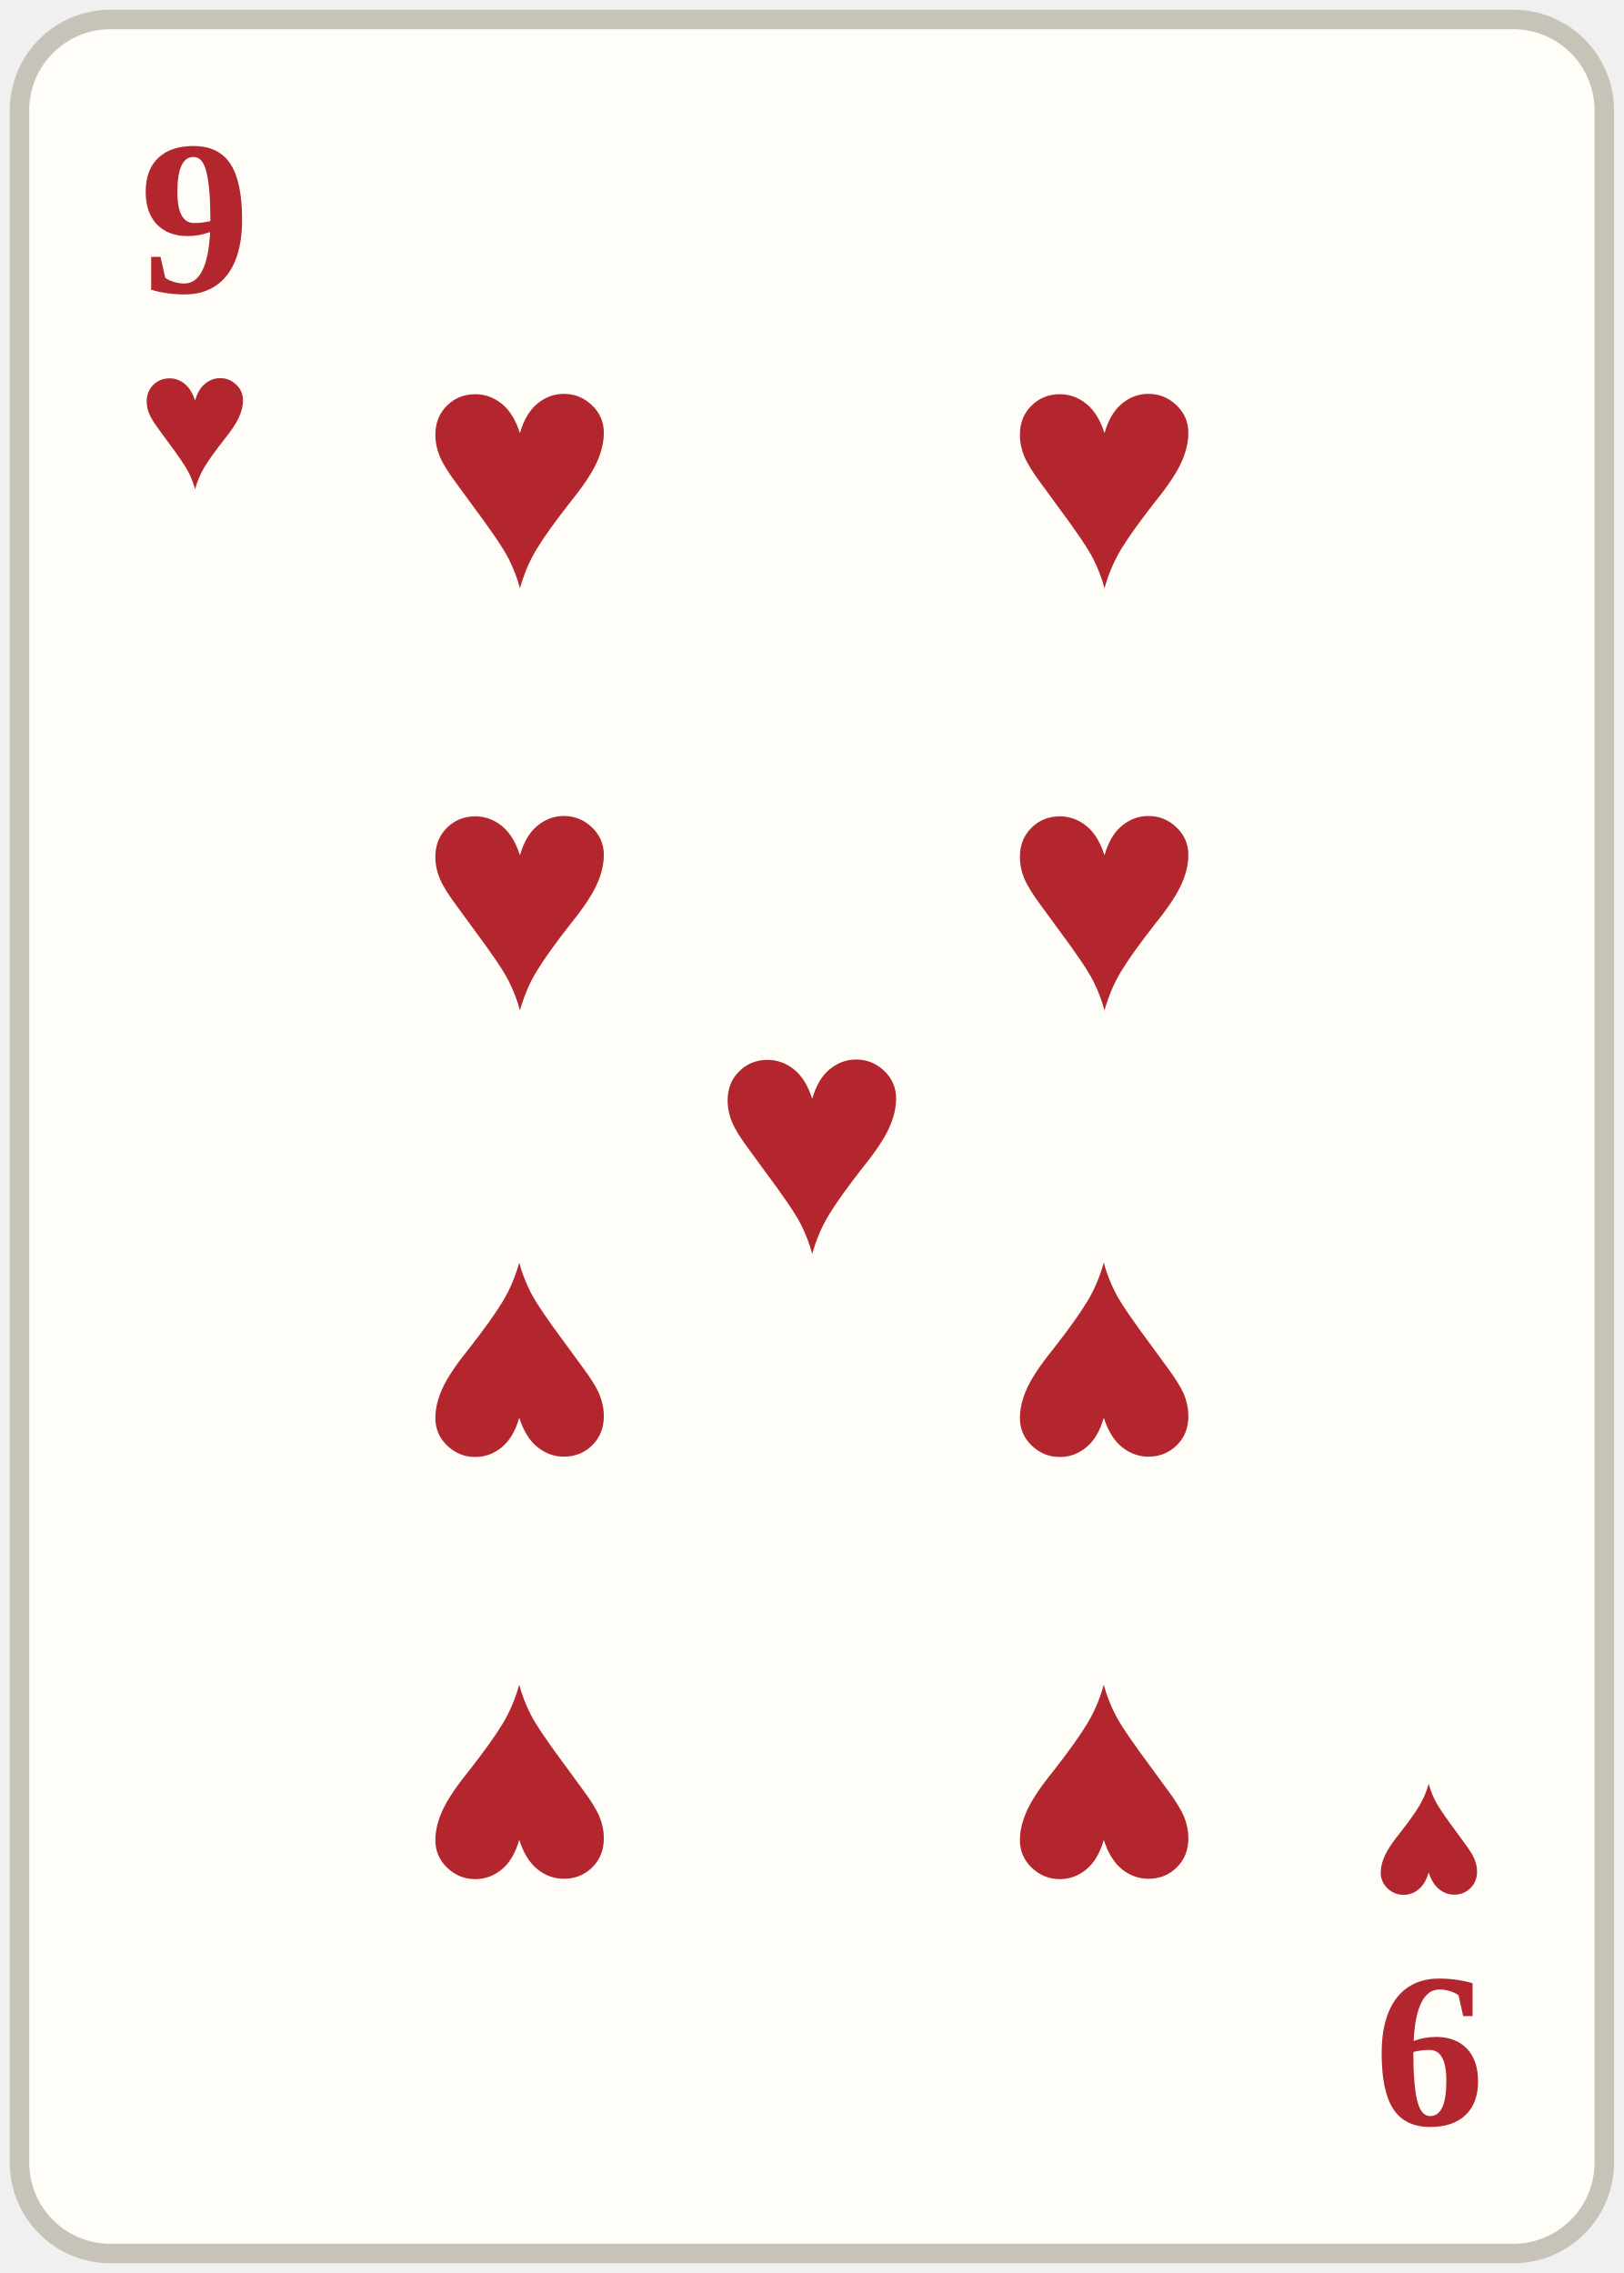
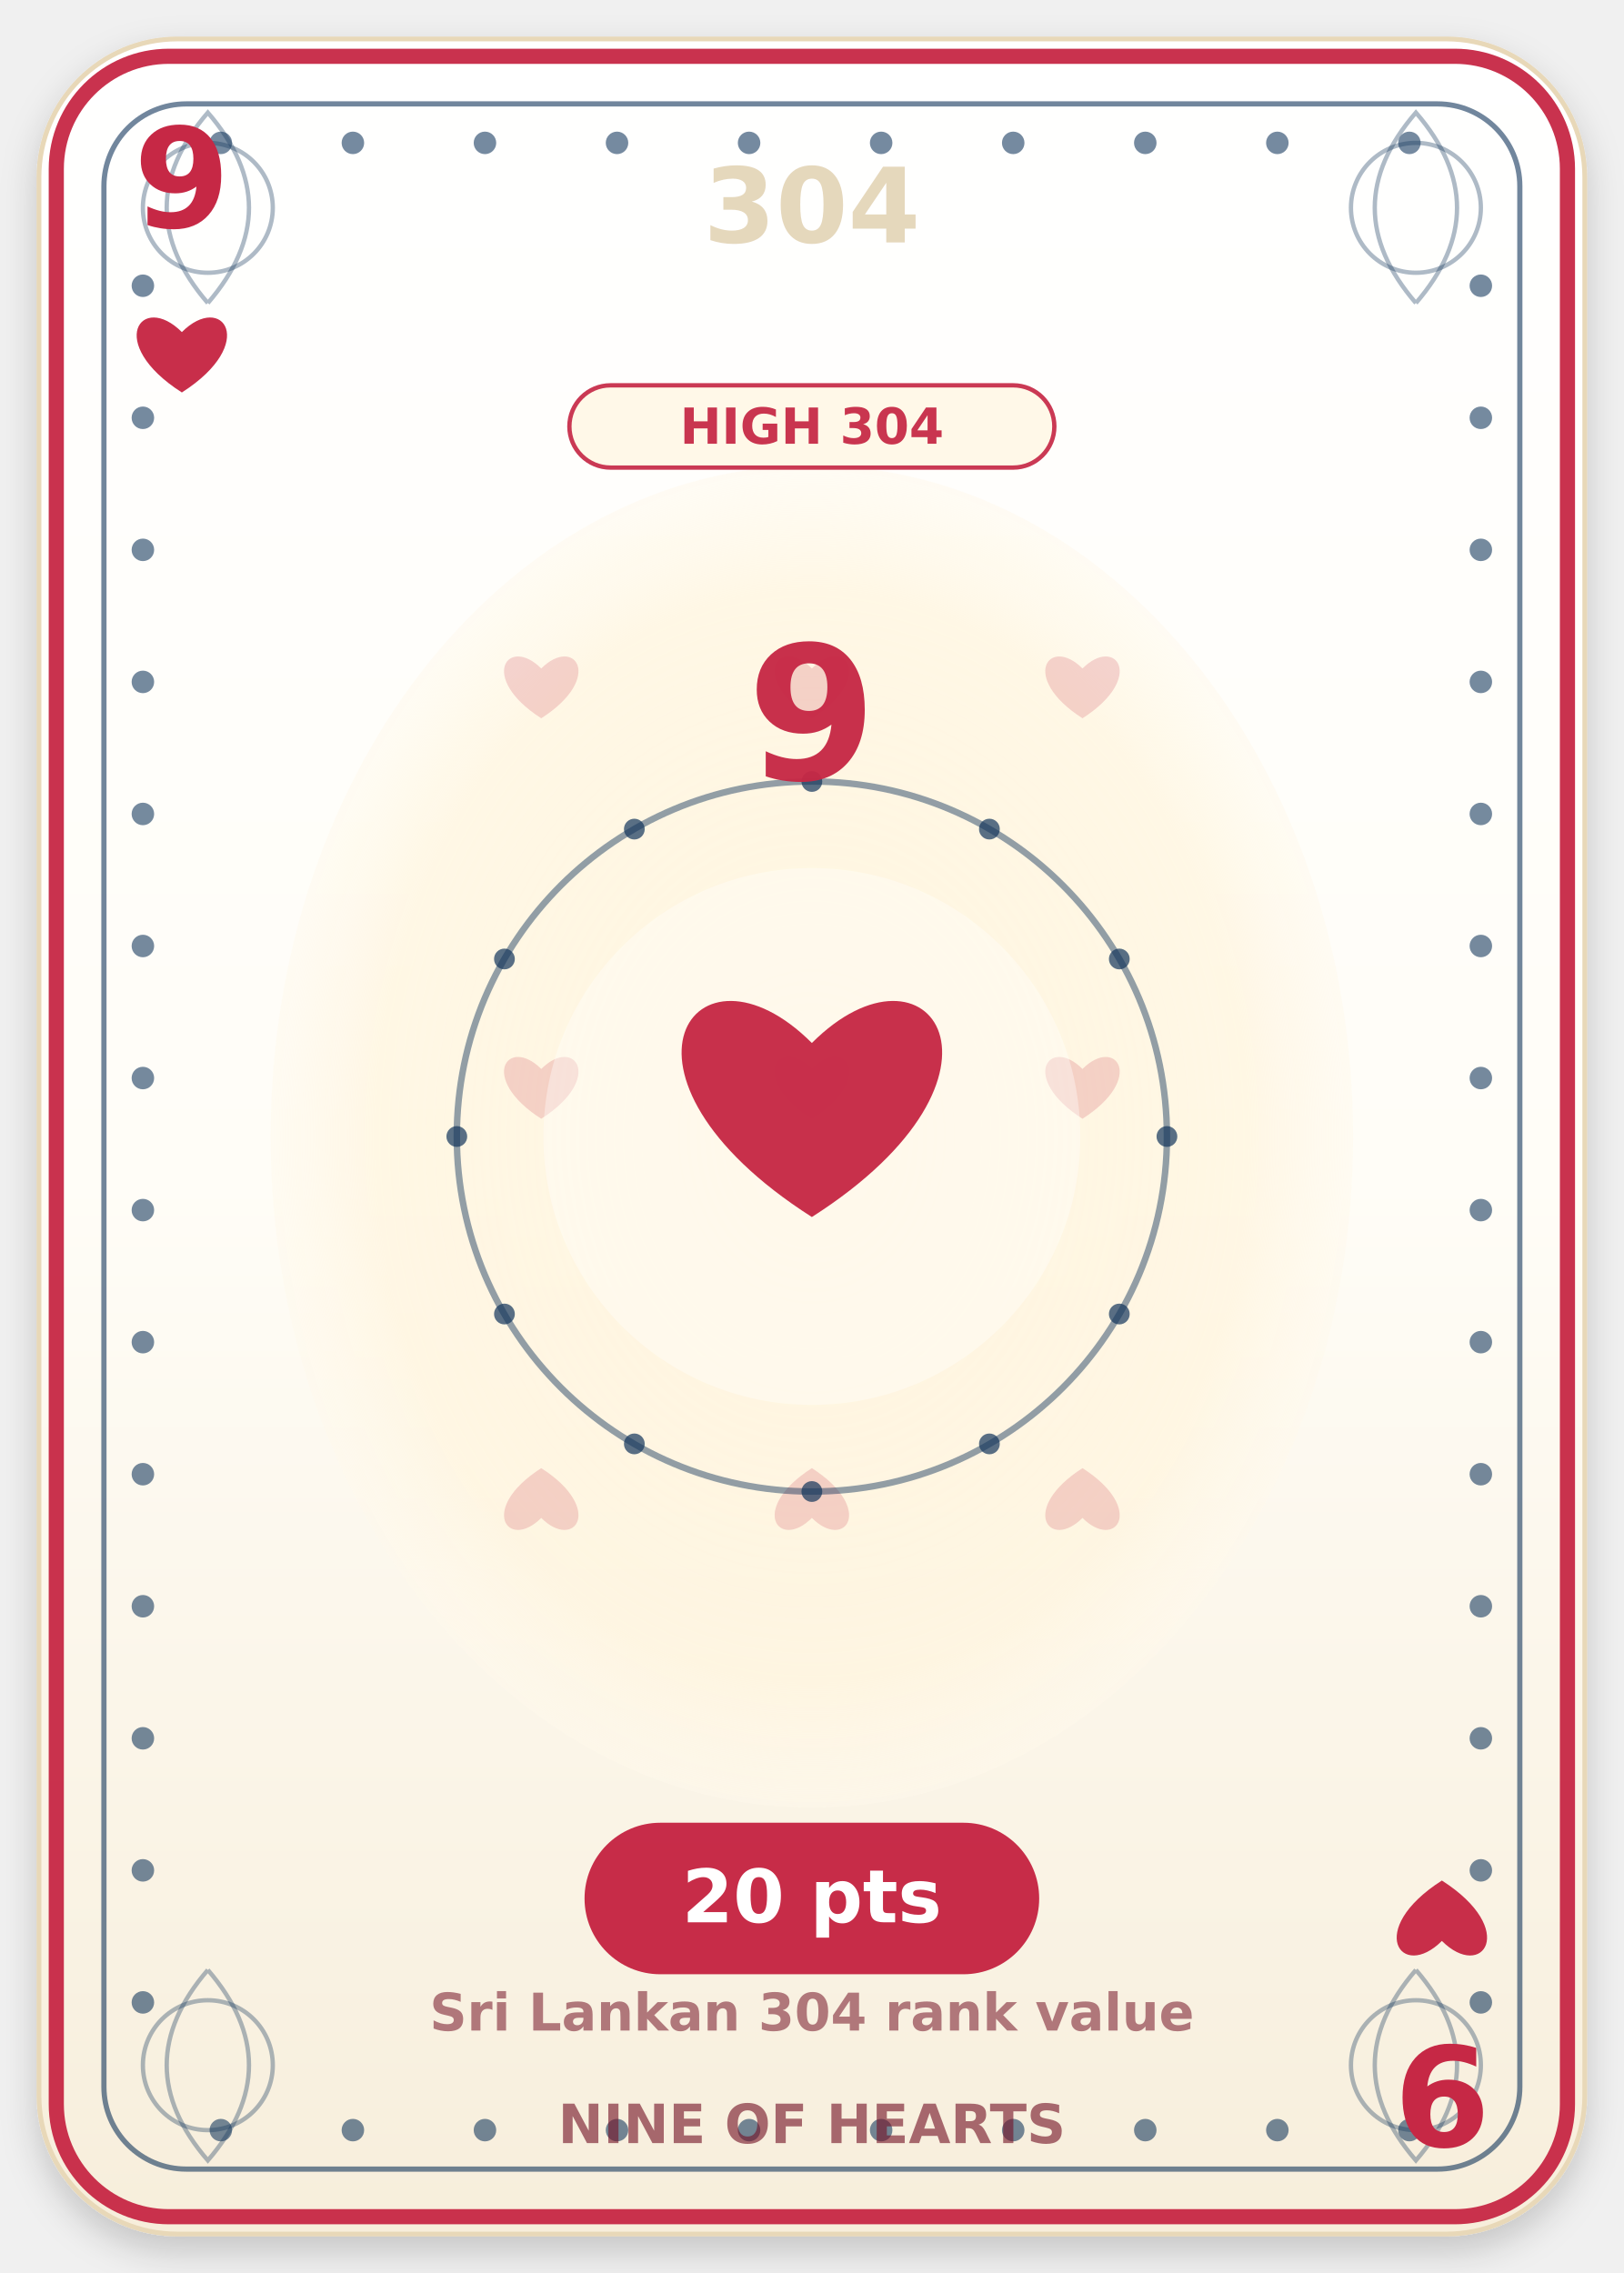
- <svg xmlns="http://www.w3.org/2000/svg" width="500" height="700" viewBox="0 0 500 700">
-   <rect x="6" y="6" width="488" height="688" rx="28" fill="#fffdf8" stroke="#c8c3b8" stroke-width="6" />
-   <g fill="#b3262d" text-anchor="middle" font-family="Georgia, 'Times New Roman', serif">
-     <text x="60" y="90" font-size="68" font-weight="700">9</text>
-     <text x="60" y="150" font-size="60">♥</text>
+ <svg xmlns="http://www.w3.org/2000/svg" width="750" height="1050" viewBox="0 0 750 1050">
+   <defs>
+     <linearGradient id="faceGrad" x1="0" x2="0" y1="0" y2="1">
+       <stop offset="0%" stop-color="#FFFFFF" />
+       <stop offset="52%" stop-color="#FFFDF7" />
+       <stop offset="100%" stop-color="#F7EEDB" />
+     </linearGradient>
+     <radialGradient id="softMedallion" cx="50%" cy="50%" r="65%">
+       <stop offset="0%" stop-color="#FFF5DF" stop-opacity="0.97" />
+       <stop offset="62%" stop-color="#FFF5DF" stop-opacity="0.78" />
+       <stop offset="100%" stop-color="#FFFFFF" stop-opacity="0" />
+     </radialGradient>
+     <filter id="shadow" x="-10%" y="-10%" width="120%" height="120%">
+       <feDropShadow dx="0" dy="7" stdDeviation="8" flood-color="#000000" flood-opacity="0.18" />
+     </filter>
+   </defs>
+   <g filter="url(#shadow)">
+     <rect x="18" y="18" width="714" height="1014" rx="64" ry="64" fill="url(#faceGrad)" stroke="#E8D8B8" stroke-width="2.2" />
  </g>
-   <g transform="rotate(180 250 350)" fill="#b3262d" text-anchor="middle" font-family="Georgia, 'Times New Roman', serif">
-     <text x="60" y="90" font-size="68" font-weight="700">9</text>
-     <text x="60" y="150" font-size="60">♥</text>
+   <ellipse cx="375.0" cy="525.0" rx="250" ry="310" fill="url(#softMedallion)" />
+   <rect x="26" y="26" width="698" height="998" rx="52" ry="52" fill="none" stroke="#C62845" stroke-width="7" opacity="0.95" />
+   <rect x="48" y="48" width="654" height="954" rx="38" ry="38" fill="none" stroke="#12355B" stroke-width="2.4" opacity="0.6" />
+   <circle cx="102.0" cy="66.0" r="5.2" fill="#12355B" opacity="0.58" />
+   <circle cx="102.0" cy="984.0" r="5.2" fill="#12355B" opacity="0.58" />
+   <circle cx="163.0" cy="66.0" r="5.2" fill="#12355B" opacity="0.58" />
+   <circle cx="163.0" cy="984.0" r="5.2" fill="#12355B" opacity="0.58" />
+   <circle cx="224.0" cy="66.0" r="5.2" fill="#12355B" opacity="0.58" />
+   <circle cx="224.0" cy="984.0" r="5.2" fill="#12355B" opacity="0.58" />
+   <circle cx="285.0" cy="66.0" r="5.2" fill="#12355B" opacity="0.58" />
+   <circle cx="285.0" cy="984.0" r="5.2" fill="#12355B" opacity="0.58" />
+   <circle cx="346.0" cy="66.0" r="5.2" fill="#12355B" opacity="0.58" />
+   <circle cx="346.0" cy="984.0" r="5.2" fill="#12355B" opacity="0.58" />
+   <circle cx="407.0" cy="66.0" r="5.2" fill="#12355B" opacity="0.58" />
+   <circle cx="407.0" cy="984.0" r="5.2" fill="#12355B" opacity="0.58" />
+   <circle cx="468.0" cy="66.0" r="5.2" fill="#12355B" opacity="0.58" />
+   <circle cx="468.0" cy="984.0" r="5.2" fill="#12355B" opacity="0.58" />
+   <circle cx="529.0" cy="66.0" r="5.2" fill="#12355B" opacity="0.58" />
+   <circle cx="529.0" cy="984.0" r="5.2" fill="#12355B" opacity="0.58" />
+   <circle cx="590.0" cy="66.0" r="5.2" fill="#12355B" opacity="0.58" />
+   <circle cx="590.0" cy="984.0" r="5.2" fill="#12355B" opacity="0.58" />
+   <circle cx="651.0" cy="66.0" r="5.2" fill="#12355B" opacity="0.58" />
+   <circle cx="651.0" cy="984.0" r="5.2" fill="#12355B" opacity="0.58" />
+   <circle cx="66.0" cy="132.0" r="5.2" fill="#12355B" opacity="0.58" />
+   <circle cx="684.0" cy="132.0" r="5.2" fill="#12355B" opacity="0.58" />
+   <circle cx="66.0" cy="193.0" r="5.2" fill="#12355B" opacity="0.58" />
+   <circle cx="684.0" cy="193.0" r="5.2" fill="#12355B" opacity="0.58" />
+   <circle cx="66.0" cy="254.0" r="5.2" fill="#12355B" opacity="0.58" />
+   <circle cx="684.0" cy="254.0" r="5.2" fill="#12355B" opacity="0.58" />
+   <circle cx="66.0" cy="315.0" r="5.2" fill="#12355B" opacity="0.58" />
+   <circle cx="684.0" cy="315.0" r="5.2" fill="#12355B" opacity="0.58" />
+   <circle cx="66.0" cy="376.0" r="5.2" fill="#12355B" opacity="0.58" />
+   <circle cx="684.0" cy="376.0" r="5.2" fill="#12355B" opacity="0.58" />
+   <circle cx="66.0" cy="437.0" r="5.2" fill="#12355B" opacity="0.58" />
+   <circle cx="684.0" cy="437.0" r="5.2" fill="#12355B" opacity="0.58" />
+   <circle cx="66.0" cy="498.0" r="5.2" fill="#12355B" opacity="0.58" />
+   <circle cx="684.0" cy="498.0" r="5.2" fill="#12355B" opacity="0.58" />
+   <circle cx="66.0" cy="559.0" r="5.2" fill="#12355B" opacity="0.58" />
+   <circle cx="684.0" cy="559.0" r="5.2" fill="#12355B" opacity="0.58" />
+   <circle cx="66.0" cy="620.0" r="5.2" fill="#12355B" opacity="0.58" />
+   <circle cx="684.0" cy="620.0" r="5.2" fill="#12355B" opacity="0.58" />
+   <circle cx="66.0" cy="681.0" r="5.2" fill="#12355B" opacity="0.58" />
+   <circle cx="684.0" cy="681.0" r="5.2" fill="#12355B" opacity="0.58" />
+   <circle cx="66.0" cy="742.0" r="5.2" fill="#12355B" opacity="0.58" />
+   <circle cx="684.0" cy="742.0" r="5.2" fill="#12355B" opacity="0.58" />
+   <circle cx="66.0" cy="803.0" r="5.2" fill="#12355B" opacity="0.58" />
+   <circle cx="684.0" cy="803.0" r="5.2" fill="#12355B" opacity="0.58" />
+   <circle cx="66.0" cy="864.0" r="5.2" fill="#12355B" opacity="0.58" />
+   <circle cx="684.0" cy="864.0" r="5.2" fill="#12355B" opacity="0.58" />
+   <circle cx="66.0" cy="925.0" r="5.2" fill="#12355B" opacity="0.58" />
+   <circle cx="684.0" cy="925.0" r="5.2" fill="#12355B" opacity="0.58" />
+   <circle cx="654.0" cy="954.0" r="30" fill="none" stroke="#12355B" stroke-width="2" opacity="0.34" />
+   <path d="M 654.0 910.0 Q 616.0 954.0 654.0 998.0 Q 692.0 954.0 654.0 910.0" fill="none" stroke="#12355B" stroke-width="2" opacity="0.34" />
+   <circle cx="654.0" cy="96.0" r="30" fill="none" stroke="#12355B" stroke-width="2" opacity="0.34" />
+   <path d="M 654.0 140.0 Q 616.0 96.0 654.0 52.0 Q 692.0 96.0 654.0 140.0" fill="none" stroke="#12355B" stroke-width="2" opacity="0.34" />
+   <circle cx="96.0" cy="954.0" r="30" fill="none" stroke="#12355B" stroke-width="2" opacity="0.34" />
+   <path d="M 96.0 910.0 Q 134.0 954.0 96.0 998.0 Q 58.0 954.0 96.0 910.0" fill="none" stroke="#12355B" stroke-width="2" opacity="0.34" />
+   <circle cx="96.0" cy="96.0" r="30" fill="none" stroke="#12355B" stroke-width="2" opacity="0.34" />
+   <path d="M 96.0 140.0 Q 134.0 96.0 96.0 52.0 Q 58.0 96.0 96.0 140.0" fill="none" stroke="#12355B" stroke-width="2" opacity="0.34" />
+   <g transform="rotate(0 84 123)">
+     <text x="84" y="105" font-family="DejaVu Sans, Arial, sans-serif" font-size="64" font-weight="900" text-anchor="middle" fill="#C62845">9</text>
+     <path d="M 84.0 181.3 C 48.3 158.5, 65.3 134.7, 84.0 153.4 C 102.7 134.7, 119.7 158.5, 84.0 181.3 Z" fill="#C62845" opacity="0.970" />
  </g>
-   <text x="160" y="180" fill="#b3262d" text-anchor="middle" font-family="Georgia, 'Times New Roman', serif" font-size="105">♥</text>
-   <text x="340" y="180" fill="#b3262d" text-anchor="middle" font-family="Georgia, 'Times New Roman', serif" font-size="105">♥</text>
-   <text x="160" y="310" fill="#b3262d" text-anchor="middle" font-family="Georgia, 'Times New Roman', serif" font-size="105">♥</text>
-   <text x="340" y="310" fill="#b3262d" text-anchor="middle" font-family="Georgia, 'Times New Roman', serif" font-size="105">♥</text>
-   <text x="250" y="385" fill="#b3262d" text-anchor="middle" font-family="Georgia, 'Times New Roman', serif" font-size="105">♥</text>
-   <text x="160" y="460" transform="rotate(180 160 425)" fill="#b3262d" text-anchor="middle" font-family="Georgia, 'Times New Roman', serif" font-size="105">♥</text>
-   <text x="340" y="460" transform="rotate(180 340 425)" fill="#b3262d" text-anchor="middle" font-family="Georgia, 'Times New Roman', serif" font-size="105">♥</text>
-   <text x="160" y="590" transform="rotate(180 160 555)" fill="#b3262d" text-anchor="middle" font-family="Georgia, 'Times New Roman', serif" font-size="105">♥</text>
-   <text x="340" y="590" transform="rotate(180 340 555)" fill="#b3262d" text-anchor="middle" font-family="Georgia, 'Times New Roman', serif" font-size="105">♥</text>
+   <g transform="rotate(180 666 927)">
+     <text x="666" y="909" font-family="DejaVu Sans, Arial, sans-serif" font-size="64" font-weight="900" text-anchor="middle" fill="#C62845">9</text>
+     <path d="M 666.0 985.3 C 630.3 962.5, 647.3 938.7, 666.0 957.4 C 684.7 938.7, 701.7 962.5, 666.0 985.3 Z" fill="#C62845" opacity="0.970" />
+   </g>
+   <text x="375.0" y="112" font-family="DejaVu Sans, Arial, sans-serif" font-size="48" font-weight="900" text-anchor="middle" fill="#B58E43" opacity="0.35">304</text>
+   <rect x="263.0" y="178" width="224" height="38" rx="19" ry="19" fill="#FFF7E6" stroke="#C62845" stroke-width="2" opacity="0.92" />
+   <text x="375.0" y="205" font-family="DejaVu Sans, Arial, sans-serif" font-size="23" font-weight="800" text-anchor="middle" fill="#C62845" opacity="0.94">HIGH 304</text>
+   <path d="M 250.0 331.8 C 220.6 313.0, 234.6 293.4, 250.0 308.8 C 265.4 293.4, 279.4 313.0, 250.0 331.8 Z" fill="#C62845" opacity="0.190" />
+   <path d="M 375.0 331.8 C 345.6 313.0, 359.6 293.4, 375.0 308.8 C 390.4 293.4, 404.4 313.0, 375.0 331.8 Z" fill="#C62845" opacity="0.190" />
+   <path d="M 500.0 331.8 C 470.6 313.0, 484.6 293.4, 500.0 308.8 C 515.4 293.4, 529.4 313.0, 500.0 331.8 Z" fill="#C62845" opacity="0.190" />
+   <path d="M 250.0 516.8 C 220.6 498.0, 234.6 478.4, 250.0 493.8 C 265.4 478.4, 279.4 498.0, 250.0 516.8 Z" fill="#C62845" opacity="0.190" />
+   <path d="M 375.0 516.8 C 345.6 498.0, 359.6 478.4, 375.0 493.8 C 390.4 478.4, 404.4 498.0, 375.0 516.8 Z" fill="#C62845" opacity="0.190" />
+   <path d="M 500.0 516.8 C 470.6 498.0, 484.6 478.4, 500.0 493.8 C 515.4 478.4, 529.4 498.0, 500.0 516.8 Z" fill="#C62845" opacity="0.190" />
+   <path d="M 250.0 701.8 C 220.6 683.0, 234.6 663.4, 250.0 678.8 C 265.4 663.4, 279.4 683.0, 250.0 701.8 Z" fill="#C62845" opacity="0.190" transform="rotate(180 250 690)" />
+   <path d="M 375.0 701.8 C 345.6 683.0, 359.6 663.4, 375.0 678.8 C 390.4 663.4, 404.4 683.0, 375.0 701.8 Z" fill="#C62845" opacity="0.190" transform="rotate(180 375 690)" />
+   <path d="M 500.0 701.8 C 470.6 683.0, 484.6 663.4, 500.0 678.8 C 515.4 663.4, 529.4 683.0, 500.0 701.8 Z" fill="#C62845" opacity="0.190" transform="rotate(180 500 690)" />
+   <circle cx="375.0" cy="525.0" r="164" fill="none" stroke="#12355B" stroke-width="3" opacity="0.46" />
+   <circle cx="375.0" cy="525.0" r="124" fill="#FFFFFF" opacity="0.36" />
+   <circle cx="539.0" cy="525.0" r="4.8" fill="#12355B" opacity="0.70" />
+   <circle cx="517.0" cy="607.0" r="4.8" fill="#12355B" opacity="0.70" />
+   <circle cx="457.0" cy="667.0" r="4.8" fill="#12355B" opacity="0.70" />
+   <circle cx="375.0" cy="689.0" r="4.8" fill="#12355B" opacity="0.70" />
+   <circle cx="293.0" cy="667.0" r="4.8" fill="#12355B" opacity="0.70" />
+   <circle cx="233.0" cy="607.0" r="4.8" fill="#12355B" opacity="0.70" />
+   <circle cx="211.0" cy="525.0" r="4.8" fill="#12355B" opacity="0.70" />
+   <circle cx="233.0" cy="443.0" r="4.8" fill="#12355B" opacity="0.70" />
+   <circle cx="293.0" cy="383.0" r="4.8" fill="#12355B" opacity="0.70" />
+   <circle cx="375.0" cy="361.0" r="4.8" fill="#12355B" opacity="0.70" />
+   <circle cx="457.0" cy="383.0" r="4.8" fill="#12355B" opacity="0.70" />
+   <circle cx="517.0" cy="443.0" r="4.8" fill="#12355B" opacity="0.70" />
+   <path d="M 375.0 562.2 C 272.1 496.5, 321.1 427.9, 375.0 481.8 C 428.9 427.9, 477.9 496.5, 375.0 562.2 Z" fill="#C62845" opacity="0.960" />
+   <text x="375.0" y="360" font-family="DejaVu Sans, Arial, sans-serif" font-size="86" font-weight="900" text-anchor="middle" fill="#C62845" opacity="0.96">9</text>
+   <rect x="270.0" y="842" width="210" height="70" rx="35" ry="35" fill="#C62845" opacity="0.98" />
+   <text x="375.0" y="888" font-family="DejaVu Sans, Arial, sans-serif" font-size="34" font-weight="800" text-anchor="middle" fill="#FFFFFF">20 pts</text>
+   <text x="375.0" y="938" font-family="DejaVu Sans, Arial, sans-serif" font-size="24" font-weight="600" text-anchor="middle" fill="#741326" opacity="0.55">Sri Lankan 304 rank value</text>
+   <text x="375.0" y="990" font-family="DejaVu Sans, Arial, sans-serif" font-size="25" font-weight="700" text-anchor="middle" fill="#741326" opacity="0.62">NINE OF HEARTS</text>
</svg>
